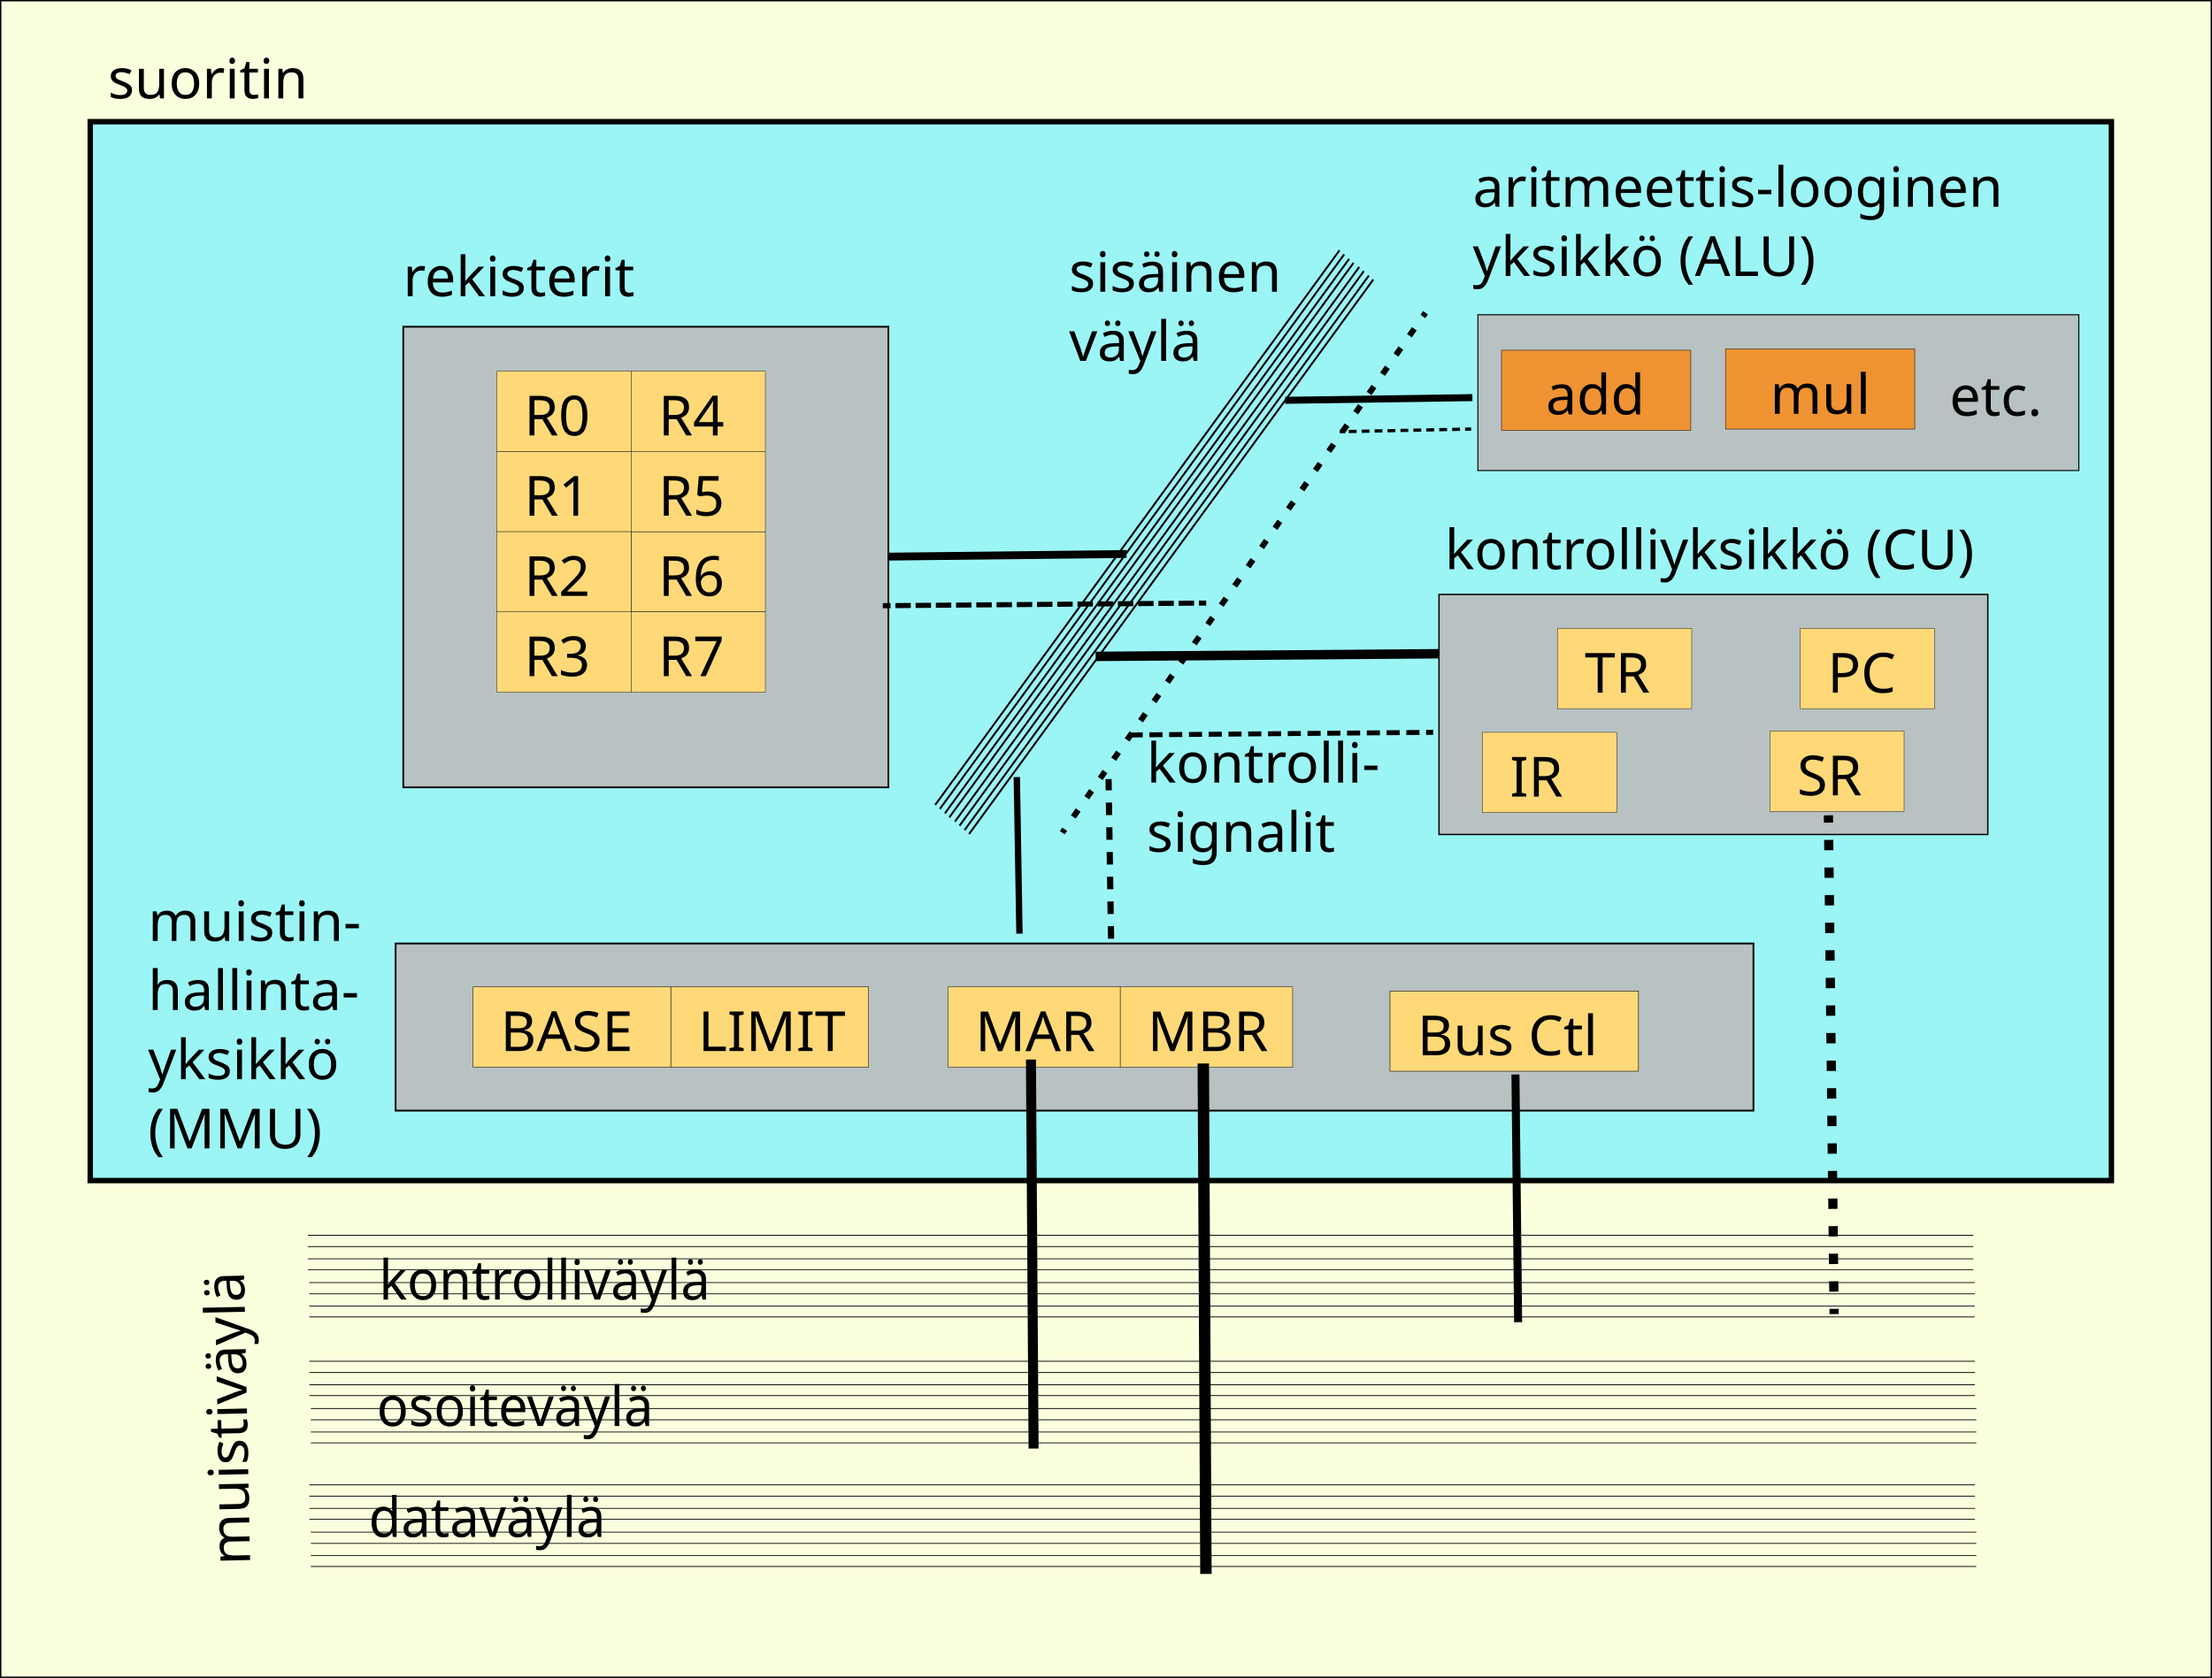
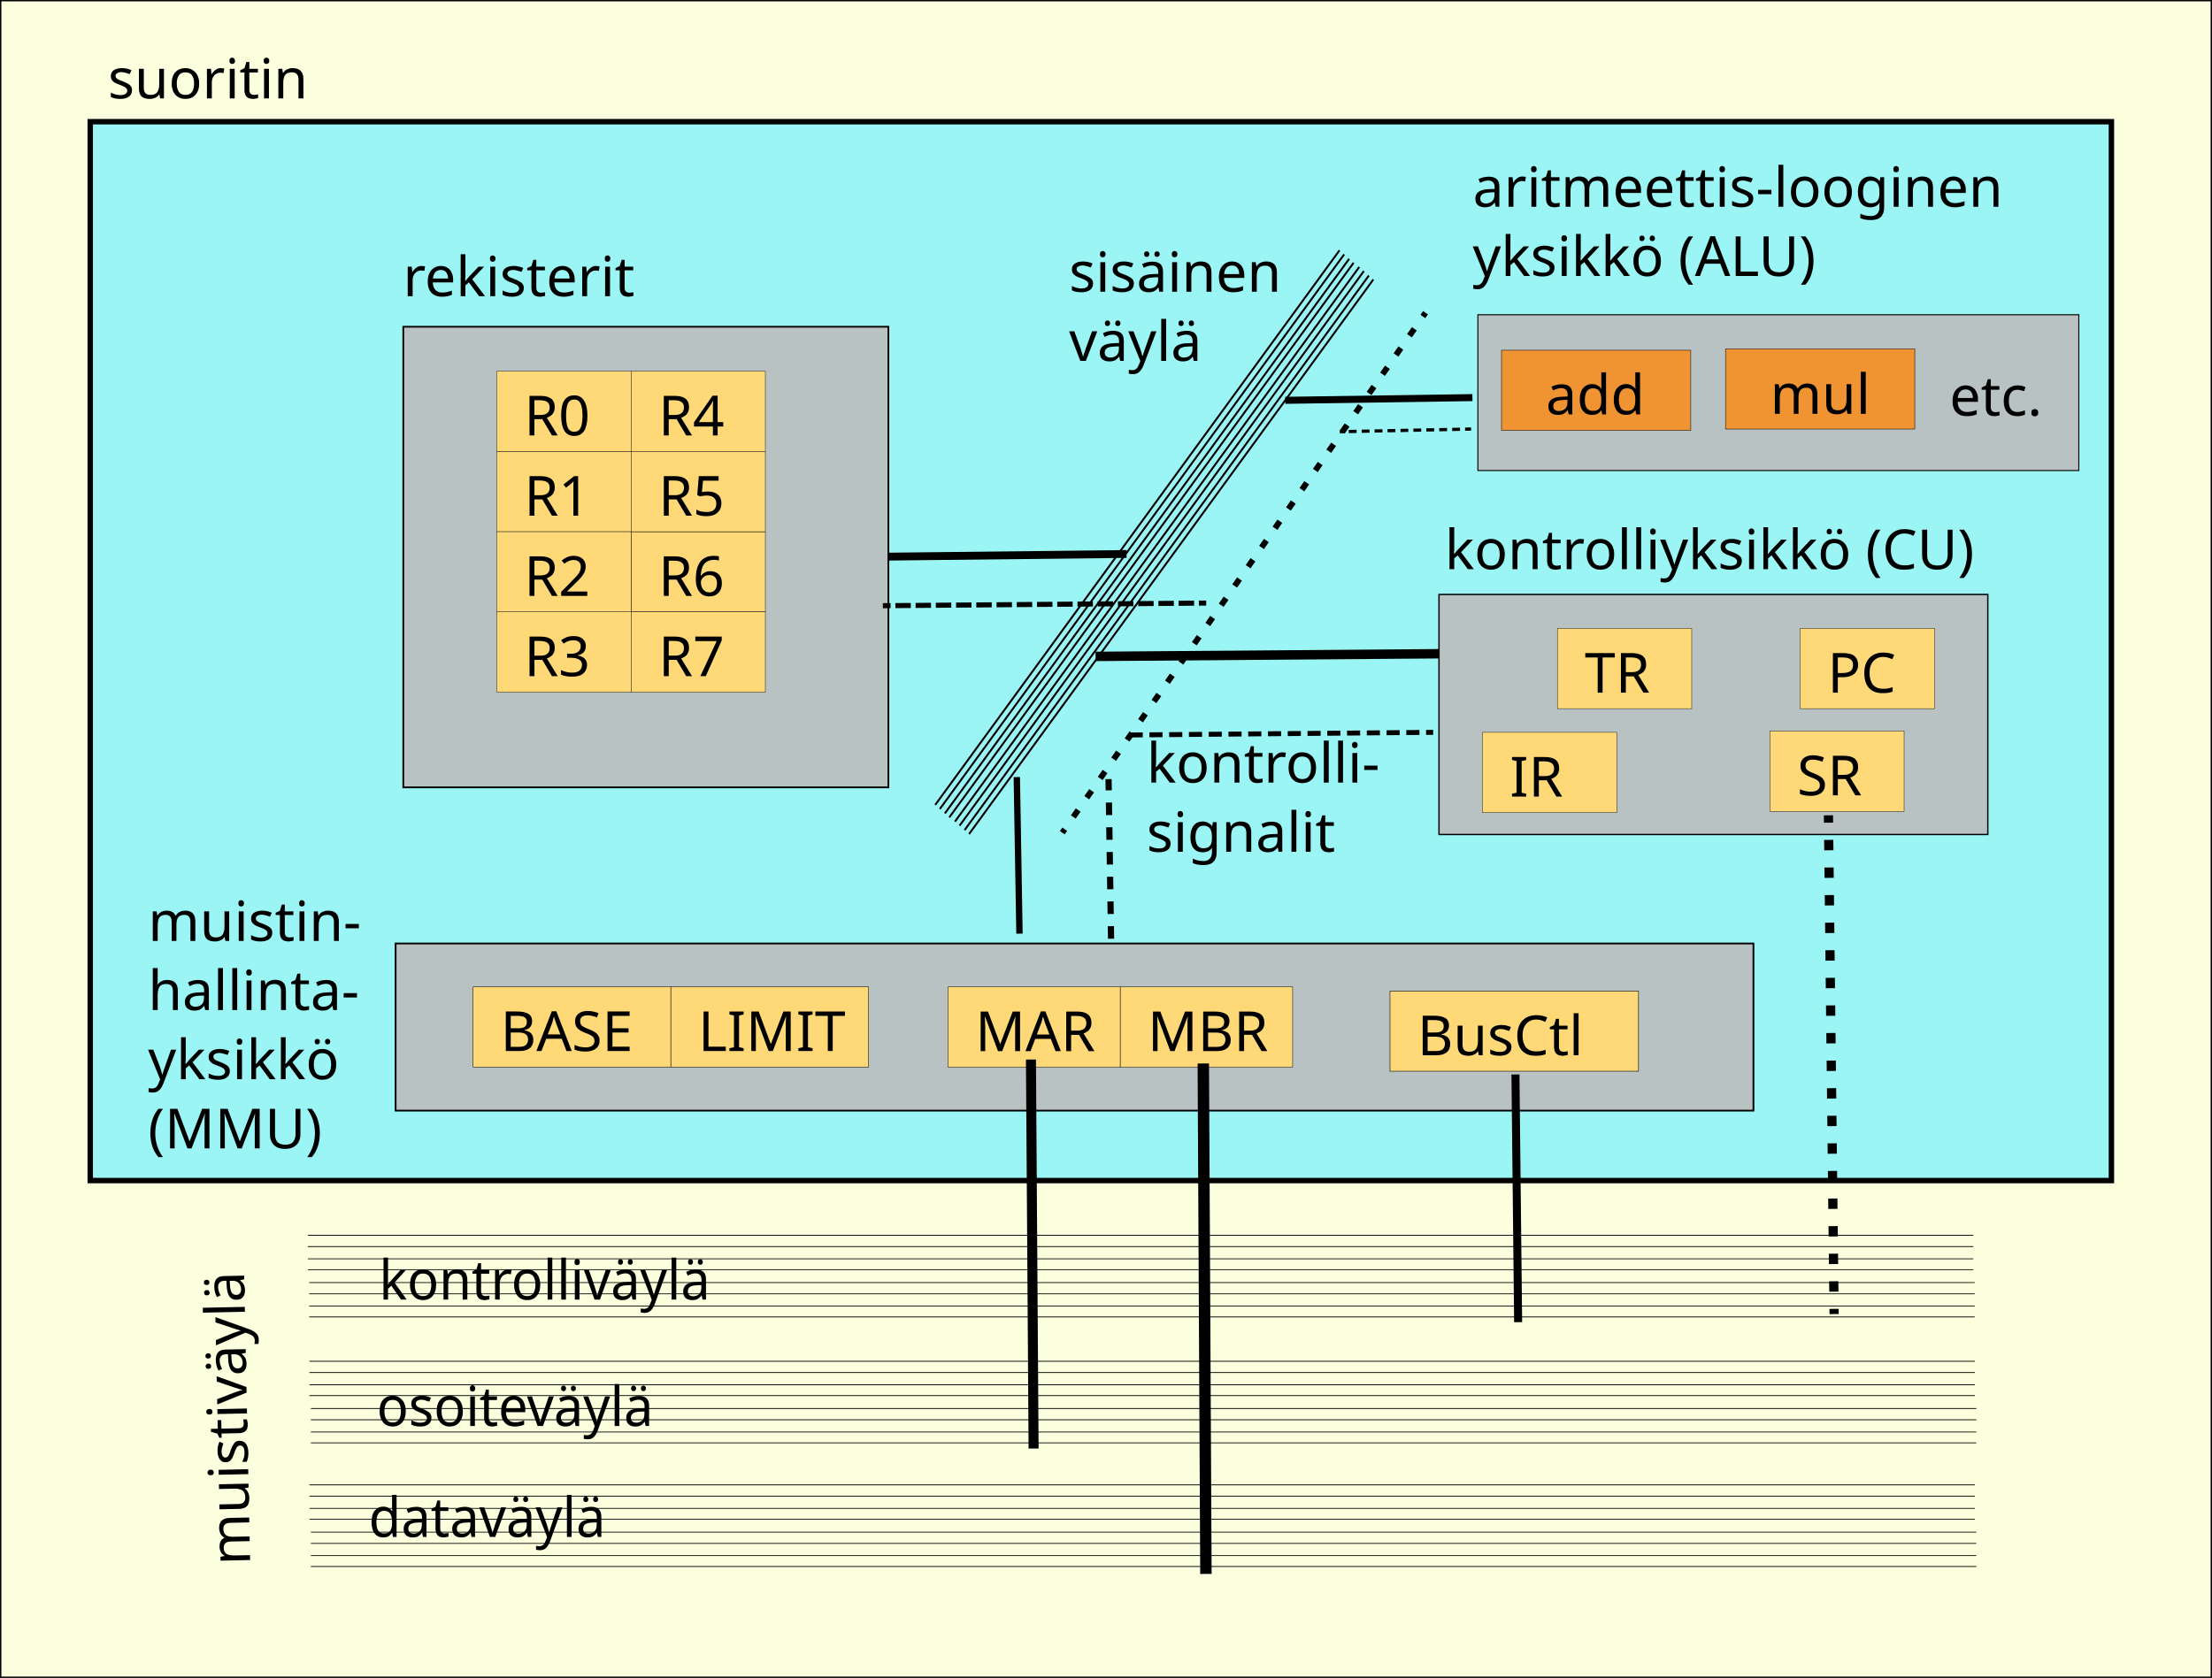
<svg xmlns="http://www.w3.org/2000/svg" id="svg67" version="1.1" viewBox="0 0 197.425 149.8" height="149.8mm" width="197.425mm">
  <defs id="defs61" />
  <g transform="translate(-5.609143,-37.26986)" id="layer1">
    <rect y="37.33" x="5.67" height="149.679" width="197.304" id="rect2404" style="fill:#fcffde;fill-opacity:1;stroke:#000000;stroke-width:0.121;stroke-miterlimit:4;stroke-dasharray:none;stroke-dashoffset:0.621;stroke-opacity:1" />
    <rect style="fill:#9cf5f5;fill-opacity:1;stroke:#000000;stroke-width:0.483;stroke-opacity:1" y="48.134" x="13.663" height="94.532" width="180.394" id="rect84" />
    <g transform="matrix(0.9516893,0,0,1,16.20272,0)" id="g2382">
      <g id="g1088" transform="translate(-0.1511905,8.617858)">
        <g transform="matrix(0.8718141,0,0,0.2685826,4.377544,94.38036)" id="g109" style="fill:#000000;fill-opacity:1;stroke:#000000;stroke-opacity:1">
          <path style="fill:#000000;fill-opacity:1;stroke:#000000;stroke-width:0.265px;stroke-linecap:butt;stroke-linejoin:miter;stroke-opacity:1" d="m 15.497,165.897 c 179.161,0 179.161,0 179.161,0" id="path28" />
          <path style="fill:#000000;fill-opacity:1;stroke:#000000;stroke-width:0.265px;stroke-linecap:butt;stroke-linejoin:miter;stroke-opacity:1" d="M 194.658,177.182 Z" id="path30" />
          <path style="fill:#000000;fill-opacity:1;stroke:#000000;stroke-width:0.265px;stroke-linecap:butt;stroke-linejoin:miter;stroke-opacity:1" d="m 15.497,169.641 c 179.161,0 179.161,0 179.161,0" id="path28-2" />
          <path style="fill:#000000;fill-opacity:1;stroke:#000000;stroke-width:0.265px;stroke-linecap:butt;stroke-linejoin:miter;stroke-opacity:1" d="m 15.497,173.704 c 179.161,0 179.161,0 179.161,0" id="path28-1" />
          <path style="fill:#000000;fill-opacity:1;stroke:#000000;stroke-width:0.265px;stroke-linecap:butt;stroke-linejoin:miter;stroke-opacity:1" d="m 15.497,177.314 c 179.161,0 179.161,0 179.161,0" id="path28-5" />
          <path style="fill:#000000;fill-opacity:1;stroke:#000000;stroke-width:0.265px;stroke-linecap:butt;stroke-linejoin:miter;stroke-opacity:1" d="m 15.648,181.603 c 179.16,0 179.16,0 179.16,0" id="path28-11" />
          <path style="fill:#000000;fill-opacity:1;stroke:#000000;stroke-width:0.265px;stroke-linecap:butt;stroke-linejoin:miter;stroke-opacity:1" d="M 194.808,192.887 Z" id="path30-2" />
          <path style="fill:#000000;fill-opacity:1;stroke:#000000;stroke-width:0.265px;stroke-linecap:butt;stroke-linejoin:miter;stroke-opacity:1" d="m 15.648,185.347 c 179.16,0 179.16,0 179.16,0" id="path28-2-3" />
          <path style="fill:#000000;fill-opacity:1;stroke:#000000;stroke-width:0.265px;stroke-linecap:butt;stroke-linejoin:miter;stroke-opacity:1" d="m 15.648,189.41 c 179.16,0 179.16,0 179.16,0" id="path28-1-8" />
          <path style="fill:#000000;fill-opacity:1;stroke:#000000;stroke-width:0.265px;stroke-linecap:butt;stroke-linejoin:miter;stroke-opacity:1" d="m 15.648,193.02 c 179.16,0 179.16,0 179.16,0" id="path28-5-7" />
        </g>
        <text xml:space="preserve" style="font-style:normal;font-variant:normal;font-weight:normal;font-stretch:normal;font-size:4.939px;line-height:1.25;font-family:sans-serif;-inkscape-font-specification:'sans-serif, Normal';font-variant-ligatures:normal;font-variant-caps:normal;font-variant-numeric:normal;font-feature-settings:normal;text-align:start;letter-spacing:0px;word-spacing:0px;writing-mode:lr-tb;text-anchor:start;fill:#000000;fill-opacity:1;stroke:none;stroke-width:0.265;stroke-opacity:1" x="24.568" y="144.676" id="text989">
          <tspan id="tspan987" x="24.568" y="144.676" style="font-style:normal;font-variant:normal;font-weight:normal;font-stretch:normal;font-size:4.939px;font-family:sans-serif;-inkscape-font-specification:'sans-serif, Normal';font-variant-ligatures:normal;font-variant-caps:normal;font-variant-numeric:normal;font-feature-settings:normal;text-align:start;writing-mode:lr-tb;text-anchor:start;stroke-width:0.265">kontrolliväylä</tspan>
        </text>
      </g>
      <g id="g1103" transform="translate(-0.7107498)">
        <g transform="matrix(0.8718141,0,0,0.2685826,5.088294,114.2411)" id="g109-5" style="fill:#000000;fill-opacity:1;stroke:#000000;stroke-opacity:1">
          <path style="fill:#000000;fill-opacity:1;stroke:#000000;stroke-width:0.265px;stroke-linecap:butt;stroke-linejoin:miter;stroke-opacity:1" d="m 15.497,165.897 c 179.161,0 179.161,0 179.161,0" id="path28-9" />
          <path style="fill:#000000;fill-opacity:1;stroke:#000000;stroke-width:0.265px;stroke-linecap:butt;stroke-linejoin:miter;stroke-opacity:1" d="M 194.658,177.182 Z" id="path30-3" />
          <path style="fill:#000000;fill-opacity:1;stroke:#000000;stroke-width:0.265px;stroke-linecap:butt;stroke-linejoin:miter;stroke-opacity:1" d="m 15.497,169.641 c 179.161,0 179.161,0 179.161,0" id="path28-2-8" />
          <path style="fill:#000000;fill-opacity:1;stroke:#000000;stroke-width:0.265px;stroke-linecap:butt;stroke-linejoin:miter;stroke-opacity:1" d="m 15.497,173.704 c 179.161,0 179.161,0 179.161,0" id="path28-1-3" />
          <path style="fill:#000000;fill-opacity:1;stroke:#000000;stroke-width:0.265px;stroke-linecap:butt;stroke-linejoin:miter;stroke-opacity:1" d="m 15.497,177.314 c 179.161,0 179.161,0 179.161,0" id="path28-5-4" />
          <path style="fill:#000000;fill-opacity:1;stroke:#000000;stroke-width:0.265px;stroke-linecap:butt;stroke-linejoin:miter;stroke-opacity:1" d="m 15.648,181.603 c 179.16,0 179.16,0 179.16,0" id="path28-11-5" />
          <path style="fill:#000000;fill-opacity:1;stroke:#000000;stroke-width:0.265px;stroke-linecap:butt;stroke-linejoin:miter;stroke-opacity:1" d="M 194.808,192.887 Z" id="path30-2-8" />
          <path style="fill:#000000;fill-opacity:1;stroke:#000000;stroke-width:0.265px;stroke-linecap:butt;stroke-linejoin:miter;stroke-opacity:1" d="m 15.648,185.347 c 179.16,0 179.16,0 179.16,0" id="path28-2-3-7" />
          <path style="fill:#000000;fill-opacity:1;stroke:#000000;stroke-width:0.265px;stroke-linecap:butt;stroke-linejoin:miter;stroke-opacity:1" d="m 15.648,189.41 c 179.16,0 179.16,0 179.16,0" id="path28-1-8-1" />
          <path style="fill:#000000;fill-opacity:1;stroke:#000000;stroke-width:0.265px;stroke-linecap:butt;stroke-linejoin:miter;stroke-opacity:1" d="m 15.648,193.02 c 179.16,0 179.16,0 179.16,0" id="path28-5-7-8" />
        </g>
        <text xml:space="preserve" style="font-style:normal;font-variant:normal;font-weight:normal;font-stretch:normal;font-size:4.939px;line-height:1.25;font-family:sans-serif;-inkscape-font-specification:'sans-serif, Normal';font-variant-ligatures:normal;font-variant-caps:normal;font-variant-numeric:normal;font-feature-settings:normal;text-align:start;letter-spacing:0px;word-spacing:0px;writing-mode:lr-tb;text-anchor:start;fill:#000000;fill-opacity:1;stroke:none;stroke-width:0.265;stroke-opacity:1" x="24.916" y="164.576" id="text989-3">
          <tspan style="stroke-width:0.265" id="tspan1019" x="24.916" y="164.576">osoiteväylä</tspan>
        </text>
      </g>
      <g id="g1073" transform="translate(-1.088726,-8.995834)">
        <g transform="matrix(0.8718141,0,0,0.2685826,5.46627,134.2738)" id="g109-53" style="fill:#000000;fill-opacity:1;stroke:#000000;stroke-opacity:1">
          <path style="fill:#000000;fill-opacity:1;stroke:#000000;stroke-width:0.265px;stroke-linecap:butt;stroke-linejoin:miter;stroke-opacity:1" d="m 15.497,165.897 c 179.161,0 179.161,0 179.161,0" id="path28-19" />
          <path style="fill:#000000;fill-opacity:1;stroke:#000000;stroke-width:0.265px;stroke-linecap:butt;stroke-linejoin:miter;stroke-opacity:1" d="M 194.658,177.182 Z" id="path30-38" />
          <path style="fill:#000000;fill-opacity:1;stroke:#000000;stroke-width:0.265px;stroke-linecap:butt;stroke-linejoin:miter;stroke-opacity:1" d="m 15.497,169.641 c 179.161,0 179.161,0 179.161,0" id="path28-2-1" />
          <path style="fill:#000000;fill-opacity:1;stroke:#000000;stroke-width:0.265px;stroke-linecap:butt;stroke-linejoin:miter;stroke-opacity:1" d="m 15.497,173.704 c 179.161,0 179.161,0 179.161,0" id="path28-1-4" />
          <path style="fill:#000000;fill-opacity:1;stroke:#000000;stroke-width:0.265px;stroke-linecap:butt;stroke-linejoin:miter;stroke-opacity:1" d="m 15.497,177.314 c 179.161,0 179.161,0 179.161,0" id="path28-5-3" />
          <path style="fill:#000000;fill-opacity:1;stroke:#000000;stroke-width:0.265px;stroke-linecap:butt;stroke-linejoin:miter;stroke-opacity:1" d="m 15.648,181.603 c 179.16,0 179.16,0 179.16,0" id="path28-11-3" />
          <path style="fill:#000000;fill-opacity:1;stroke:#000000;stroke-width:0.265px;stroke-linecap:butt;stroke-linejoin:miter;stroke-opacity:1" d="M 194.808,192.887 Z" id="path30-2-7" />
          <path style="fill:#000000;fill-opacity:1;stroke:#000000;stroke-width:0.265px;stroke-linecap:butt;stroke-linejoin:miter;stroke-opacity:1" d="m 15.648,185.347 c 179.16,0 179.16,0 179.16,0" id="path28-2-3-8" />
          <path style="fill:#000000;fill-opacity:1;stroke:#000000;stroke-width:0.265px;stroke-linecap:butt;stroke-linejoin:miter;stroke-opacity:1" d="m 15.648,189.41 c 179.16,0 179.16,0 179.16,0" id="path28-1-8-14" />
          <path style="fill:#000000;fill-opacity:1;stroke:#000000;stroke-width:0.265px;stroke-linecap:butt;stroke-linejoin:miter;stroke-opacity:1" d="m 15.648,193.02 c 179.16,0 179.16,0 179.16,0" id="path28-5-7-89" />
        </g>
        <text xml:space="preserve" style="font-style:normal;font-variant:normal;font-weight:normal;font-stretch:normal;font-size:4.939px;line-height:1.25;font-family:sans-serif;-inkscape-font-specification:'sans-serif, Normal';font-variant-ligatures:normal;font-variant-caps:normal;font-variant-numeric:normal;font-feature-settings:normal;text-align:start;letter-spacing:0px;word-spacing:0px;writing-mode:lr-tb;text-anchor:start;fill:#000000;fill-opacity:1;stroke:none;stroke-width:0.265;stroke-opacity:1" x="24.538" y="183.475" id="text989-5">
          <tspan style="stroke-width:0.265" id="tspan1017" x="24.538" y="183.475">dataväylä</tspan>
        </text>
      </g>
    </g>
    <text transform="rotate(-91.19901)" id="text1107-89" y="24.229" x="-177.513" style="font-style:normal;font-variant:normal;font-weight:normal;font-stretch:normal;font-size:4.939px;line-height:1.25;font-family:sans-serif;-inkscape-font-specification:'sans-serif, Normal';font-variant-ligatures:normal;font-variant-caps:normal;font-variant-numeric:normal;font-feature-settings:normal;text-align:start;letter-spacing:0px;word-spacing:0px;writing-mode:lr-tb;text-anchor:start;fill:#000000;fill-opacity:1;stroke:none;stroke-width:0.265" xml:space="preserve">
      <tspan y="24.229" x="-177.513" id="tspan1255">muistiväylä</tspan>
    </text>
    <rect style="fill:#b9c2c2;fill-opacity:1;stroke:#000000;stroke-width:0.157;stroke-opacity:1" y="121.502" x="40.918" height="14.919" width="121.19" id="rect84-1" />
    <text id="text1107-61" y="121.272" x="18.823" style="font-style:normal;font-variant:normal;font-weight:normal;font-stretch:normal;font-size:4.939px;line-height:1.25;font-family:sans-serif;-inkscape-font-specification:'sans-serif, Normal';font-variant-ligatures:normal;font-variant-caps:normal;font-variant-numeric:normal;font-feature-settings:normal;text-align:start;letter-spacing:0px;word-spacing:0px;writing-mode:lr-tb;text-anchor:start;fill:#000000;fill-opacity:1;stroke:none;stroke-width:0.265" xml:space="preserve">
      <tspan y="121.272" x="18.823" id="tspan2332">muistin-</tspan>
      <tspan y="127.446" x="18.823" id="tspan2334">hallinta-</tspan>
      <tspan y="133.62" x="18.823" id="tspan2336">yksikkö</tspan>
      <tspan y="139.793" x="18.823" id="tspan2338">(MMU)</tspan>
    </text>
    <text id="text1107" y="63.713" x="41.577" style="font-style:normal;font-variant:normal;font-weight:normal;font-stretch:normal;font-size:4.939px;line-height:1.25;font-family:sans-serif;-inkscape-font-specification:'sans-serif, Normal';font-variant-ligatures:normal;font-variant-caps:normal;font-variant-numeric:normal;font-feature-settings:normal;text-align:start;letter-spacing:0px;word-spacing:0px;writing-mode:lr-tb;text-anchor:start;fill:#000000;fill-opacity:1;stroke:none;stroke-width:0.265" xml:space="preserve">
      <tspan y="63.713" x="41.577" id="tspan1289">rekisterit</tspan>
    </text>
    <rect style="fill:#b9c2c2;fill-opacity:1;stroke:#000000;stroke-width:0.156;stroke-opacity:1" y="66.44" x="41.604" height="41.122" width="43.295" id="rect84-1-7" />
    <rect style="fill:#b9c2c2;fill-opacity:1;stroke:#000000;stroke-width:0.12;stroke-opacity:1" y="90.342" x="134.042" height="21.429" width="48.983" id="rect84-1-7-6" />
    <flowRoot transform="scale(0.2645833)" style="font-style:normal;font-weight:normal;font-size:40px;line-height:1.25;font-family:sans-serif;letter-spacing:0px;word-spacing:0px;fill:#000000;fill-opacity:1;stroke:none" id="flowRoot1581" xml:space="preserve">
      <flowRegion id="flowRegion1583">
        <rect y="812.52" x="482.857" height="118.571" width="281.429" id="rect1585" />
      </flowRegion>
      <flowPara id="flowPara1587" />
    </flowRoot>
    <g transform="translate(26.68513,-129.6634)" id="g1607">
      <rect id="rect84-1-7-6-5-6" width="11.985" height="7.162" x="23.263" y="207.239" style="fill:#ffd978;fill-opacity:1;stroke:#000000;stroke-width:0.034;stroke-opacity:1" />
      <text xml:space="preserve" style="font-style:normal;font-variant:normal;font-weight:normal;font-stretch:normal;font-size:4.939px;line-height:1.25;font-family:sans-serif;-inkscape-font-specification:'sans-serif, Normal';font-variant-ligatures:normal;font-variant-caps:normal;font-variant-numeric:normal;font-feature-settings:normal;text-align:start;letter-spacing:0px;word-spacing:0px;writing-mode:lr-tb;text-anchor:start;fill:#000000;fill-opacity:1;stroke:none;stroke-width:0.265" x="25.702" y="212.97" id="text1107-3-6">
        <tspan y="212.97" x="25.702" id="tspan1374">R1</tspan>
      </text>
    </g>
    <g transform="translate(25.70239,-123.2202)" id="g1602">
      <rect id="rect84-1-7-6-5-6-1" width="11.985" height="7.162" x="24.246" y="193.633" style="fill:#ffd978;fill-opacity:1;stroke:#000000;stroke-width:0.034;stroke-opacity:1" />
      <text xml:space="preserve" style="font-style:normal;font-variant:normal;font-weight:normal;font-stretch:normal;font-size:4.939px;line-height:1.25;font-family:sans-serif;-inkscape-font-specification:'sans-serif, Normal';font-variant-ligatures:normal;font-variant-caps:normal;font-variant-numeric:normal;font-feature-settings:normal;text-align:start;letter-spacing:0px;word-spacing:0px;writing-mode:lr-tb;text-anchor:start;fill:#000000;fill-opacity:1;stroke:none;stroke-width:0.265" x="26.685" y="199.364" id="text1107-3-6-3">
        <tspan y="199.364" x="26.685" id="tspan1564">R0</tspan>
      </text>
    </g>
    <g transform="translate(12.36317,-150.4345)" id="g1622">
      <rect id="rect84-1-7-6-5-6-8" width="11.985" height="7.162" x="49.57" y="220.847" style="fill:#ffd978;fill-opacity:1;stroke:#000000;stroke-width:0.034;stroke-opacity:1" />
      <text xml:space="preserve" style="font-style:normal;font-variant:normal;font-weight:normal;font-stretch:normal;font-size:4.939px;line-height:1.25;font-family:sans-serif;-inkscape-font-specification:'sans-serif, Normal';font-variant-ligatures:normal;font-variant-caps:normal;font-variant-numeric:normal;font-feature-settings:normal;text-align:start;letter-spacing:0px;word-spacing:0px;writing-mode:lr-tb;text-anchor:start;fill:#000000;fill-opacity:1;stroke:none;stroke-width:0.265" x="52.009" y="226.578" id="text1107-3-6-7">
        <tspan y="226.578" x="52.009" id="tspan1573">R4</tspan>
      </text>
    </g>
    <g transform="translate(26.45835,-134.995)" id="g1617">
      <rect id="rect84-1-7-6-5-6-2" width="11.985" height="7.162" x="23.49" y="226.895" style="fill:#ffd978;fill-opacity:1;stroke:#000000;stroke-width:0.034;stroke-opacity:1" />
      <text xml:space="preserve" style="font-style:normal;font-variant:normal;font-weight:normal;font-stretch:normal;font-size:4.939px;line-height:1.25;font-family:sans-serif;-inkscape-font-specification:'sans-serif, Normal';font-variant-ligatures:normal;font-variant-caps:normal;font-variant-numeric:normal;font-feature-settings:normal;text-align:start;letter-spacing:0px;word-spacing:0px;writing-mode:lr-tb;text-anchor:start;fill:#000000;fill-opacity:1;stroke:none;stroke-width:0.265" x="25.929" y="232.626" id="text1107-3-6-1">
        <tspan y="232.626" x="25.929" id="tspan1571">R3</tspan>
      </text>
    </g>
    <g transform="translate(8.961385,-145.9372)" id="g1627">
      <rect id="rect84-1-7-6-5-6-19" width="11.985" height="7.162" x="52.972" y="230.675" style="fill:#ffd978;fill-opacity:1;stroke:#000000;stroke-width:0.034;stroke-opacity:1" />
      <text xml:space="preserve" style="font-style:normal;font-variant:normal;font-weight:normal;font-stretch:normal;font-size:4.939px;line-height:1.25;font-family:sans-serif;-inkscape-font-specification:'sans-serif, Normal';font-variant-ligatures:normal;font-variant-caps:normal;font-variant-numeric:normal;font-feature-settings:normal;text-align:start;letter-spacing:0px;word-spacing:0px;writing-mode:lr-tb;text-anchor:start;fill:#000000;fill-opacity:1;stroke:none;stroke-width:0.265" x="55.411" y="236.406" id="text1107-3-6-70">
        <tspan y="236.406" x="55.411" id="tspan1577">R6</tspan>
      </text>
    </g>
    <g transform="translate(-7.669556,-140.6263)" id="g1632">
      <rect id="rect84-1-7-6-5-6-18" width="11.985" height="7.162" x="69.603" y="218.202" style="fill:#ffd978;fill-opacity:1;stroke:#000000;stroke-width:0.034;stroke-opacity:1" />
      <text xml:space="preserve" style="font-style:normal;font-variant:normal;font-weight:normal;font-stretch:normal;font-size:4.939px;line-height:1.25;font-family:sans-serif;-inkscape-font-specification:'sans-serif, Normal';font-variant-ligatures:normal;font-variant-caps:normal;font-variant-numeric:normal;font-feature-settings:normal;text-align:start;letter-spacing:0px;word-spacing:0px;writing-mode:lr-tb;text-anchor:start;fill:#000000;fill-opacity:1;stroke:none;stroke-width:0.265" x="72.042" y="223.932" id="text1107-3-6-4">
        <tspan y="223.932" x="72.042" id="tspan1575">R5</tspan>
      </text>
    </g>
    <g transform="translate(-0.2267728,-120.6128)" id="g1612">
      <rect id="rect84-1-7-6-5-6-87" width="11.985" height="7.162" x="50.175" y="205.35" style="fill:#ffd978;fill-opacity:1;stroke:#000000;stroke-width:0.034;stroke-opacity:1" />
      <text xml:space="preserve" style="font-style:normal;font-variant:normal;font-weight:normal;font-stretch:normal;font-size:4.939px;line-height:1.25;font-family:sans-serif;-inkscape-font-specification:'sans-serif, Normal';font-variant-ligatures:normal;font-variant-caps:normal;font-variant-numeric:normal;font-feature-settings:normal;text-align:start;letter-spacing:0px;word-spacing:0px;writing-mode:lr-tb;text-anchor:start;fill:#000000;fill-opacity:1;stroke:none;stroke-width:0.265" x="52.614" y="211.081" id="text1107-3-6-48">
        <tspan y="211.081" x="52.614" id="tspan1566">R2</tspan>
      </text>
    </g>
    <g transform="translate(-5.779672,-139.1528)" id="g1637">
      <rect id="rect84-1-7-6-5-6-6" width="11.985" height="7.162" x="67.713" y="231.053" style="fill:#ffd978;fill-opacity:1;stroke:#000000;stroke-width:0.034;stroke-opacity:1" />
      <text xml:space="preserve" style="font-style:normal;font-variant:normal;font-weight:normal;font-stretch:normal;font-size:4.939px;line-height:1.25;font-family:sans-serif;-inkscape-font-specification:'sans-serif, Normal';font-variant-ligatures:normal;font-variant-caps:normal;font-variant-numeric:normal;font-feature-settings:normal;text-align:start;letter-spacing:0px;word-spacing:0px;writing-mode:lr-tb;text-anchor:start;fill:#000000;fill-opacity:1;stroke:none;stroke-width:0.265" x="70.152" y="236.784" id="text1107-3-6-5">
        <tspan y="236.784" x="70.152" id="tspan1579">R7</tspan>
      </text>
    </g>
    <g transform="translate(-15.21739,-122.7319)" id="g1661">
      <g transform="translate(130.4018,18.14449)" id="g1387-01">
        <rect style="fill:#ffd978;fill-opacity:1;stroke:#000000;stroke-width:0.034;stroke-opacity:1" y="207.239" x="22.734" height="7.162" width="11.985" id="rect84-1-7-6-5-6-64" />
        <text id="text1107-3-6-36" y="212.97" x="25.173" style="font-style:normal;font-variant:normal;font-weight:normal;font-stretch:normal;font-size:4.939px;line-height:1.25;font-family:sans-serif;-inkscape-font-specification:'sans-serif, Normal';font-variant-ligatures:normal;font-variant-caps:normal;font-variant-numeric:normal;font-feature-settings:normal;text-align:start;letter-spacing:0px;word-spacing:0px;writing-mode:lr-tb;text-anchor:start;fill:#000000;fill-opacity:1;stroke:none;stroke-width:0.265" xml:space="preserve">
          <tspan y="212.97" x="25.173" id="tspan1591">IR</tspan>
        </text>
      </g>
    </g>
    <g transform="translate(32.79663,-138.8145)" id="g1655">
      <g transform="translate(110.747,24.94806)" id="g1387-47">
        <rect style="fill:#ffd978;fill-opacity:1;stroke:#000000;stroke-width:0.034;stroke-opacity:1" y="207.239" x="22.734" height="7.162" width="11.985" id="rect84-1-7-6-5-6-9" />
        <text id="text1107-3-6-8" y="212.97" x="25.173" style="font-style:normal;font-variant:normal;font-weight:normal;font-stretch:normal;font-size:4.939px;line-height:1.25;font-family:sans-serif;-inkscape-font-specification:'sans-serif, Normal';font-variant-ligatures:normal;font-variant-caps:normal;font-variant-numeric:normal;font-feature-settings:normal;text-align:start;letter-spacing:0px;word-spacing:0px;writing-mode:lr-tb;text-anchor:start;fill:#000000;fill-opacity:1;stroke:none;stroke-width:0.265" xml:space="preserve">
          <tspan y="212.97" x="25.173" id="tspan1589">PC</tspan>
        </text>
      </g>
    </g>
    <g transform="translate(-18.72922,-142.2163)" id="g1649">
      <g transform="translate(140.6071,28.34984)" id="g1387-9">
        <rect style="fill:#ffd978;fill-opacity:1;stroke:#000000;stroke-width:0.034;stroke-opacity:1" y="207.239" x="22.734" height="7.162" width="11.985" id="rect84-1-7-6-5-6-7" />
        <text id="text1107-3-6-2" y="212.97" x="25.173" style="font-style:normal;font-variant:normal;font-weight:normal;font-stretch:normal;font-size:4.939px;line-height:1.25;font-family:sans-serif;-inkscape-font-specification:'sans-serif, Normal';font-variant-ligatures:normal;font-variant-caps:normal;font-variant-numeric:normal;font-feature-settings:normal;text-align:start;letter-spacing:0px;word-spacing:0px;writing-mode:lr-tb;text-anchor:start;fill:#000000;fill-opacity:1;stroke:none;stroke-width:0.265" xml:space="preserve">
          <tspan y="212.97" x="25.173" id="tspan1595">TR</tspan>
        </text>
      </g>
    </g>
    <g transform="translate(-7.710714,-117.5506)" id="g1643">
      <g transform="translate(148.5446,12.85282)" id="g1387-2">
        <rect style="fill:#ffd978;fill-opacity:1;stroke:#000000;stroke-width:0.034;stroke-opacity:1" y="207.239" x="22.734" height="7.162" width="11.985" id="rect84-1-7-6-5-6-0" />
        <text id="text1107-3-6-0" y="212.97" x="25.173" style="font-style:normal;font-variant:normal;font-weight:normal;font-stretch:normal;font-size:4.939px;line-height:1.25;font-family:sans-serif;-inkscape-font-specification:'sans-serif, Normal';font-variant-ligatures:normal;font-variant-caps:normal;font-variant-numeric:normal;font-feature-settings:normal;text-align:start;letter-spacing:0px;word-spacing:0px;writing-mode:lr-tb;text-anchor:start;fill:#000000;fill-opacity:1;stroke:none;stroke-width:0.265" xml:space="preserve">
          <tspan y="212.97" x="25.173" id="tspan1593">SR</tspan>
        </text>
      </g>
    </g>
    <text id="text1107-2" y="107.136" x="107.95" style="font-style:normal;font-variant:normal;font-weight:normal;font-stretch:normal;font-size:4.939px;line-height:1.25;font-family:sans-serif;-inkscape-font-specification:'sans-serif, Normal';font-variant-ligatures:normal;font-variant-caps:normal;font-variant-numeric:normal;font-feature-settings:normal;text-align:start;letter-spacing:0px;word-spacing:0px;writing-mode:lr-tb;text-anchor:start;fill:#000000;fill-opacity:1;stroke:none;stroke-width:0.265" xml:space="preserve">
      <tspan y="107.136" x="107.95" id="tspan2324">kontrolli-</tspan>
      <tspan y="113.31" x="107.95" id="tspan2326">signalit</tspan>
    </text>
    <text id="text1107-6" y="88.086" x="134.559" style="font-style:normal;font-variant:normal;font-weight:normal;font-stretch:normal;font-size:4.939px;line-height:1.25;font-family:sans-serif;-inkscape-font-specification:'sans-serif, Normal';font-variant-ligatures:normal;font-variant-caps:normal;font-variant-numeric:normal;font-feature-settings:normal;text-align:start;letter-spacing:0px;word-spacing:0px;writing-mode:lr-tb;text-anchor:start;fill:#000000;fill-opacity:1;stroke:none;stroke-width:0.265" xml:space="preserve">
      <tspan y="88.086" x="134.559" id="tspan1663">kontrolliyksikkö (CU)</tspan>
    </text>
    <text id="text1107-27" y="55.731" x="137.054" style="font-style:normal;font-variant:normal;font-weight:normal;font-stretch:normal;font-size:4.939px;line-height:1.25;font-family:sans-serif;-inkscape-font-specification:'sans-serif, Normal';font-variant-ligatures:normal;font-variant-caps:normal;font-variant-numeric:normal;font-feature-settings:normal;text-align:start;letter-spacing:0px;word-spacing:0px;writing-mode:lr-tb;text-anchor:start;fill:#000000;fill-opacity:1;stroke:none;stroke-width:0.265" xml:space="preserve">
      <tspan y="55.731" x="137.054" id="tspan1665">aritmeettis-looginen</tspan>
      <tspan y="61.905" x="137.054" id="tspan1667">yksikkö (ALU)</tspan>
    </text>
    <rect style="fill:#b9c2c2;fill-opacity:1;stroke:#000000;stroke-width:0.092;stroke-opacity:1" y="65.369" x="137.513" height="13.908" width="53.634" id="rect84-1-7-6-5-8" />
    <g transform="translate(120.287,-133.0372)" id="g1753">
      <rect id="rect84-1-7-6-5-6-64-8" width="16.892" height="7.156" x="19.335" y="201.574" style="fill:#ef9333;fill-opacity:1;stroke:#000000;stroke-width:0.041;stroke-opacity:1" />
      <text xml:space="preserve" style="font-style:normal;font-variant:normal;font-weight:normal;font-stretch:normal;font-size:4.939px;line-height:1.25;font-family:sans-serif;-inkscape-font-specification:'sans-serif, Normal';font-variant-ligatures:normal;font-variant-caps:normal;font-variant-numeric:normal;font-feature-settings:normal;text-align:start;letter-spacing:0px;word-spacing:0px;writing-mode:lr-tb;text-anchor:start;fill:#000000;fill-opacity:1;stroke:none;stroke-width:0.265" x="23.283" y="207.301" id="text1107-3-6-36-0">
        <tspan id="tspan1703" x="23.283" y="207.301">add</tspan>
      </text>
    </g>
    <g transform="translate(113.2537,-135.0466)" id="g1758">
      <rect id="rect84-1-7-6-5-6-64-8-1" width="16.892" height="7.156" x="46.36" y="203.464" style="fill:#ef9333;fill-opacity:1;stroke:#000000;stroke-width:0.041;stroke-opacity:1" />
      <text xml:space="preserve" style="font-style:normal;font-variant:normal;font-weight:normal;font-stretch:normal;font-size:4.939px;line-height:1.25;font-family:sans-serif;-inkscape-font-specification:'sans-serif, Normal';font-variant-ligatures:normal;font-variant-caps:normal;font-variant-numeric:normal;font-feature-settings:normal;text-align:start;letter-spacing:0px;word-spacing:0px;writing-mode:lr-tb;text-anchor:start;fill:#000000;fill-opacity:1;stroke:none;stroke-width:0.265" x="50.342" y="209.258" id="text1107-3-6-36-0-8">
        <tspan id="tspan1748" x="50.342" y="209.258">mul</tspan>
      </text>
    </g>
    <path id="path3832-2" d="m 96.361,106.644 0.238,13.978 z" style="fill:none;stroke:#000000;stroke-width:0.569;stroke-linecap:butt;stroke-linejoin:miter;stroke-miterlimit:4;stroke-dasharray:none;stroke-opacity:1" />
    <path id="path3832-2-0" d="m 134.04,95.633 -30.646,0.238 z" style="fill:none;stroke:#000000;stroke-width:0.841;stroke-linecap:butt;stroke-linejoin:miter;stroke-miterlimit:4;stroke-dasharray:none;stroke-opacity:1" />
    <path id="path3832-2-0-9" d="M 137.024,72.767 120.32,73.009 Z" style="fill:none;stroke:#000000;stroke-width:0.627;stroke-linecap:butt;stroke-linejoin:miter;stroke-miterlimit:4;stroke-dasharray:none;stroke-opacity:1" />
    <path id="path3832-2-0-2" d="m 106.151,86.727 -21.312,0.237 z" style="fill:none;stroke:#000000;stroke-width:0.7;stroke-linecap:butt;stroke-linejoin:miter;stroke-miterlimit:4;stroke-dasharray:none;stroke-opacity:1" />
    <g transform="matrix(0.4143929,0,0,0.1628441,11.42101,164.1328)" id="g109-0" style="fill:#000000;fill-opacity:1;stroke:#000000;stroke-opacity:1" />
    <text xml:space="preserve" style="font-style:normal;font-variant:normal;font-weight:normal;font-stretch:normal;font-size:4.939px;line-height:1.25;font-family:sans-serif;-inkscape-font-specification:'sans-serif, Normal';font-variant-ligatures:normal;font-variant-caps:normal;font-variant-numeric:normal;font-feature-settings:normal;text-align:start;letter-spacing:0px;word-spacing:0px;writing-mode:lr-tb;text-anchor:start;fill:#000000;fill-opacity:1;stroke:none;stroke-width:0.265;stroke-opacity:1" x="101.026" y="63.314" id="text989-2">
      <tspan y="63.314" x="101.026" id="tspan1973">sisäinen</tspan>
      <tspan y="69.488" x="101.026" id="tspan1975">väylä</tspan>
    </text>
    <g style="stroke:#000000;stroke-width:0.569;stroke-miterlimit:4;stroke-dasharray:none;stroke-opacity:1" transform="matrix(0.2310263,-0.316993,0.4100915,0.3632391,-23.53796,19.67015)" id="g1971">
      <g style="fill:#000000;fill-opacity:1;stroke:#000000;stroke-width:1.175;stroke-miterlimit:4;stroke-dasharray:none;stroke-opacity:1" id="g109-8" transform="matrix(0.8718141,0,0,0.2685826,6.222222,218.9405)">
        <path id="path28-7" d="m 15.497,165.897 c 179.161,0 179.161,0 179.161,0" style="fill:#000000;fill-opacity:1;stroke:#000000;stroke-width:1.175;stroke-linecap:butt;stroke-linejoin:miter;stroke-miterlimit:4;stroke-dasharray:none;stroke-opacity:1" />
        <path id="path30-30" d="M 194.658,177.182 Z" style="fill:#000000;fill-opacity:1;stroke:#000000;stroke-width:1.175;stroke-linecap:butt;stroke-linejoin:miter;stroke-miterlimit:4;stroke-dasharray:none;stroke-opacity:1" />
        <path id="path28-2-5" d="m 15.497,169.641 c 179.161,0 179.161,0 179.161,0" style="fill:#000000;fill-opacity:1;stroke:#000000;stroke-width:1.175;stroke-linecap:butt;stroke-linejoin:miter;stroke-miterlimit:4;stroke-dasharray:none;stroke-opacity:1" />
        <path id="path28-1-1" d="m 15.497,173.704 c 179.161,0 179.161,0 179.161,0" style="fill:#000000;fill-opacity:1;stroke:#000000;stroke-width:1.175;stroke-linecap:butt;stroke-linejoin:miter;stroke-miterlimit:4;stroke-dasharray:none;stroke-opacity:1" />
        <path id="path28-5-0" d="m 15.497,177.314 c 179.161,0 179.161,0 179.161,0" style="fill:#000000;fill-opacity:1;stroke:#000000;stroke-width:1.175;stroke-linecap:butt;stroke-linejoin:miter;stroke-miterlimit:4;stroke-dasharray:none;stroke-opacity:1" />
        <path id="path28-11-9" d="m 15.648,181.603 c 179.16,0 179.16,0 179.16,0" style="fill:#000000;fill-opacity:1;stroke:#000000;stroke-width:1.175;stroke-linecap:butt;stroke-linejoin:miter;stroke-miterlimit:4;stroke-dasharray:none;stroke-opacity:1" />
        <path id="path30-2-71" d="M 194.808,192.887 Z" style="fill:#000000;fill-opacity:1;stroke:#000000;stroke-width:1.175;stroke-linecap:butt;stroke-linejoin:miter;stroke-miterlimit:4;stroke-dasharray:none;stroke-opacity:1" />
        <path id="path28-2-3-1" d="m 15.648,185.347 c 179.16,0 179.16,0 179.16,0" style="fill:#000000;fill-opacity:1;stroke:#000000;stroke-width:1.175;stroke-linecap:butt;stroke-linejoin:miter;stroke-miterlimit:4;stroke-dasharray:none;stroke-opacity:1" />
        <path id="path28-1-8-3" d="m 15.648,189.41 c 179.16,0 179.16,0 179.16,0" style="fill:#000000;fill-opacity:1;stroke:#000000;stroke-width:1.175;stroke-linecap:butt;stroke-linejoin:miter;stroke-miterlimit:4;stroke-dasharray:none;stroke-opacity:1" />
        <path id="path28-5-7-3" d="m 15.648,193.02 c 179.16,0 179.16,0 179.16,0" style="fill:#000000;fill-opacity:1;stroke:#000000;stroke-width:1.175;stroke-linecap:butt;stroke-linejoin:miter;stroke-miterlimit:4;stroke-dasharray:none;stroke-opacity:1" />
      </g>
    </g>
    <path id="path3832-6" d="m 168.8,110.059 0.507,44.525 z" style="fill:none;stroke:#000000;stroke-width:0.821;stroke-linecap:butt;stroke-linejoin:miter;stroke-miterlimit:4;stroke-dasharray:0.821, 1.642;stroke-dashoffset:0.164;stroke-opacity:1" />
    <path id="path3832-6-5" d="m 104.549,106.825 0.234,14.795 z" style="fill:none;stroke:#000000;stroke-width:0.552;stroke-linecap:butt;stroke-linejoin:miter;stroke-miterlimit:4;stroke-dasharray:1.104, 1.104;stroke-dashoffset:0.115;stroke-opacity:1" />
    <path id="path3832-6-2" d="m 133.522,102.651 -27.387,0.237 z" style="fill:none;stroke:#000000;stroke-width:0.441;stroke-linecap:butt;stroke-linejoin:miter;stroke-miterlimit:4;stroke-dasharray:0.882, 0.882;stroke-dashoffset:0.25;stroke-opacity:1" />
    <path id="path3832-6-2-2" d="m 136.908,75.573 -11.724,0.237 z" style="fill:none;stroke:#000000;stroke-width:0.288;stroke-linecap:butt;stroke-linejoin:miter;stroke-miterlimit:4;stroke-dasharray:0.577, 0.577;stroke-dashoffset:0.164;stroke-opacity:1" />
    <path id="path3832-6-2-0" d="m 113.264,91.109 -28.859,0.236 z" style="fill:none;stroke:#000000;stroke-width:0.452;stroke-linecap:butt;stroke-linejoin:miter;stroke-miterlimit:4;stroke-dasharray:0.903, 0.903;stroke-dashoffset:0.25;stroke-opacity:1" />
    <path id="path3832-6-2-6" d="M 132.838,65.19 100.421,111.613 Z" style="fill:none;stroke:#000000;stroke-width:0.524;stroke-linecap:butt;stroke-linejoin:miter;stroke-miterlimit:4;stroke-dasharray:0.524, 1.572;stroke-dashoffset:0.349;stroke-opacity:1" />
    <g transform="translate(16.40417,-115.1315)" id="g2241">
      <rect id="rect84-1-7-6-5-6-64-3" width="17.648" height="7.155" x="31.431" y="240.506" style="fill:#ffd978;fill-opacity:1;stroke:#000000;stroke-width:0.042;stroke-opacity:1" />
      <text xml:space="preserve" style="font-style:normal;font-variant:normal;font-weight:normal;font-stretch:normal;font-size:4.939px;line-height:1.25;font-family:sans-serif;-inkscape-font-specification:'sans-serif, Normal';font-variant-ligatures:normal;font-variant-caps:normal;font-variant-numeric:normal;font-feature-settings:normal;text-align:start;letter-spacing:0px;word-spacing:0px;writing-mode:lr-tb;text-anchor:start;fill:#000000;fill-opacity:1;stroke:none;stroke-width:0.265" x="33.866" y="246.233" id="text1107-3-6-36-5">
        <tspan y="246.233" x="33.866" id="tspan2146">BASE</tspan>
      </text>
    </g>
    <g transform="translate(-0.1551476,-123.447)" id="g2236">
      <rect id="rect84-1-7-6-5-6-64-3-7" width="17.648" height="7.155" x="65.638" y="248.821" style="fill:#ffd978;fill-opacity:1;stroke:#000000;stroke-width:0.042;stroke-opacity:1" />
      <text xml:space="preserve" style="font-style:normal;font-variant:normal;font-weight:normal;font-stretch:normal;font-size:4.939px;line-height:1.25;font-family:sans-serif;-inkscape-font-specification:'sans-serif, Normal';font-variant-ligatures:normal;font-variant-caps:normal;font-variant-numeric:normal;font-feature-settings:normal;text-align:start;letter-spacing:0px;word-spacing:0px;writing-mode:lr-tb;text-anchor:start;fill:#000000;fill-opacity:1;stroke:none;stroke-width:0.265" x="68.073" y="254.549" id="text1107-3-6-36-5-1">
        <tspan y="254.549" x="68.073" id="tspan2199">LIMIT</tspan>
      </text>
    </g>
    <g transform="translate(-1.880276,-116.6357)" id="g2231">
      <rect id="rect84-1-7-6-5-6-64-3-9" width="15.382" height="7.158" x="92.095" y="242.016" style="fill:#ffd978;fill-opacity:1;stroke:#000000;stroke-width:0.039;stroke-opacity:1" />
      <text xml:space="preserve" style="font-style:normal;font-variant:normal;font-weight:normal;font-stretch:normal;font-size:4.939px;line-height:1.25;font-family:sans-serif;-inkscape-font-specification:'sans-serif, Normal';font-variant-ligatures:normal;font-variant-caps:normal;font-variant-numeric:normal;font-feature-settings:normal;text-align:start;letter-spacing:0px;word-spacing:0px;writing-mode:lr-tb;text-anchor:start;fill:#000000;fill-opacity:1;stroke:none;stroke-width:0.265" x="94.531" y="247.745" id="text1107-3-6-36-5-4">
        <tspan y="247.745" x="94.531" id="tspan2201">MAR</tspan>
      </text>
    </g>
    <g transform="translate(-17.49189,-130.2428)" id="g2226">
      <rect id="rect84-1-7-6-5-6-64-3-0" width="15.382" height="7.158" x="123.089" y="255.623" style="fill:#ffd978;fill-opacity:1;stroke:#000000;stroke-width:0.039;stroke-opacity:1" />
      <text xml:space="preserve" style="font-style:normal;font-variant:normal;font-weight:normal;font-stretch:normal;font-size:4.939px;line-height:1.25;font-family:sans-serif;-inkscape-font-specification:'sans-serif, Normal';font-variant-ligatures:normal;font-variant-caps:normal;font-variant-numeric:normal;font-feature-settings:normal;text-align:start;letter-spacing:0px;word-spacing:0px;writing-mode:lr-tb;text-anchor:start;fill:#000000;fill-opacity:1;stroke:none;stroke-width:0.265" x="125.525" y="261.352" id="text1107-3-6-36-5-7">
        <tspan y="261.352" x="125.525" id="tspan2203">MBR</tspan>
      </text>
    </g>
    <g transform="translate(-6.274401,-107.572)" id="g2221">
      <rect id="rect84-1-7-6-5-6-64-3-07" width="22.178" height="7.15" x="135.944" y="233.327" style="fill:#ffd978;fill-opacity:1;stroke:#000000;stroke-width:0.047;stroke-opacity:1" />
      <text xml:space="preserve" style="font-style:normal;font-variant:normal;font-weight:normal;font-stretch:normal;font-size:4.939px;line-height:1.25;font-family:sans-serif;-inkscape-font-specification:'sans-serif, Normal';font-variant-ligatures:normal;font-variant-caps:normal;font-variant-numeric:normal;font-feature-settings:normal;text-align:start;letter-spacing:0px;word-spacing:0px;writing-mode:lr-tb;text-anchor:start;fill:#000000;fill-opacity:1;stroke:none;stroke-width:0.265" x="138.377" y="239.051" id="text1107-3-6-36-5-2">
-         <tspan y="239.051" x="138.377" id="tspan2205">Bus Ctl</tspan>
+         <tspan y="239.051" x="138.377" id="tspan995">BusCtl</tspan>
      </text>
    </g>
    <path id="path3832-3" d="m 113.006,132.215 0.234,45.57 z" style="fill:none;stroke:#000000;stroke-width:1.018;stroke-linecap:butt;stroke-linejoin:miter;stroke-miterlimit:4;stroke-dasharray:none;stroke-opacity:1" />
    <path id="path3832-1" d="m 140.866,133.195 0.239,22.115 z" style="fill:none;stroke:#000000;stroke-width:0.716;stroke-linecap:butt;stroke-linejoin:miter;stroke-miterlimit:4;stroke-dasharray:none;stroke-opacity:1" />
    <path id="path3832" d="m 97.623,131.861 0.236,34.73 z" style="fill:none;stroke:#000000;stroke-width:0.893;stroke-linecap:butt;stroke-linejoin:miter;stroke-miterlimit:4;stroke-dasharray:none;stroke-opacity:1" />
    <text id="text1107-0" y="46.053" x="15.25" style="font-style:normal;font-variant:normal;font-weight:normal;font-stretch:normal;font-size:4.939px;line-height:1.25;font-family:sans-serif;-inkscape-font-specification:'sans-serif, Normal';font-variant-ligatures:normal;font-variant-caps:normal;font-variant-numeric:normal;font-feature-settings:normal;text-align:start;letter-spacing:0px;word-spacing:0px;writing-mode:lr-tb;text-anchor:start;fill:#000000;fill-opacity:1;stroke:none;stroke-width:0.265" xml:space="preserve">
      <tspan y="46.053" x="15.25" id="tspan2402">suoritin</tspan>
    </text>
    <text xml:space="preserve" style="font-style:normal;font-variant:normal;font-weight:normal;font-stretch:normal;font-size:4.939px;line-height:1.25;font-family:sans-serif;-inkscape-font-specification:'sans-serif, Normal';font-variant-ligatures:normal;font-variant-caps:normal;font-variant-numeric:normal;font-feature-settings:normal;text-align:start;letter-spacing:0px;word-spacing:0px;writing-mode:lr-tb;text-anchor:start;fill:#000000;fill-opacity:1;stroke:none;stroke-width:0.265;stroke-opacity:1" x="179.613" y="74.376" id="text989-2-8">
      <tspan y="74.376" x="179.613" id="tspan1014">etc.</tspan>
    </text>
  </g>
</svg>
